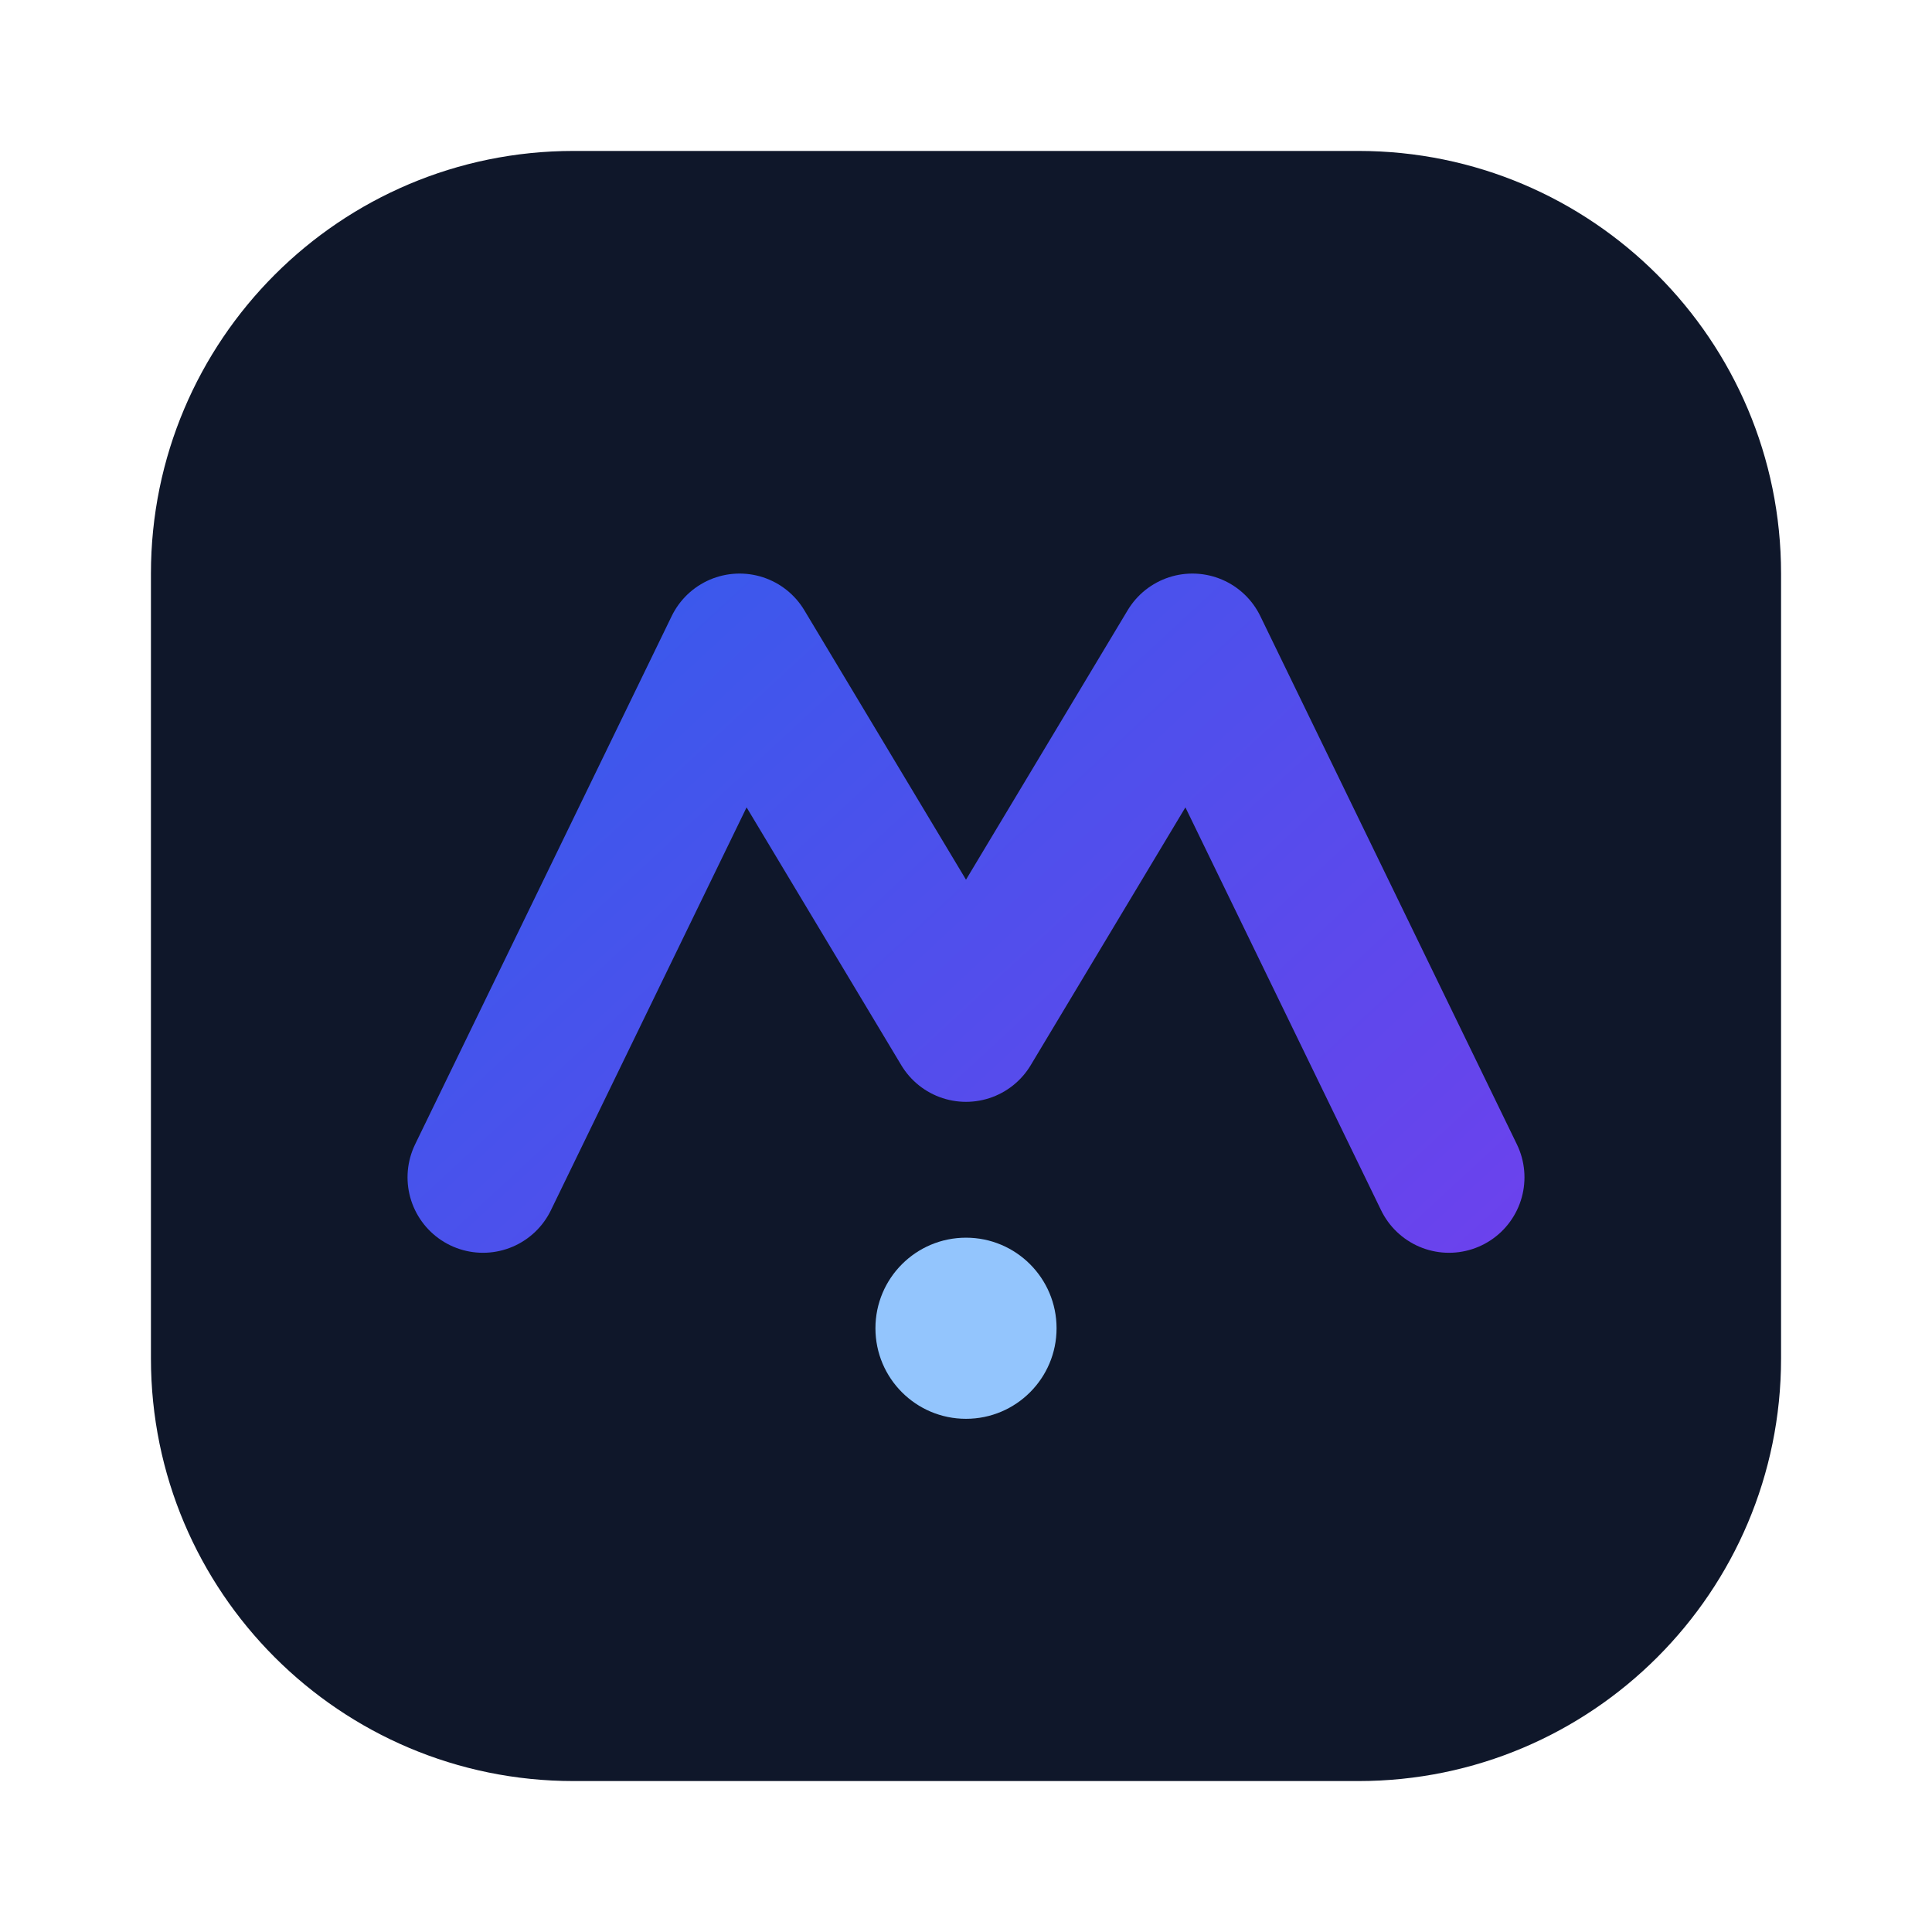
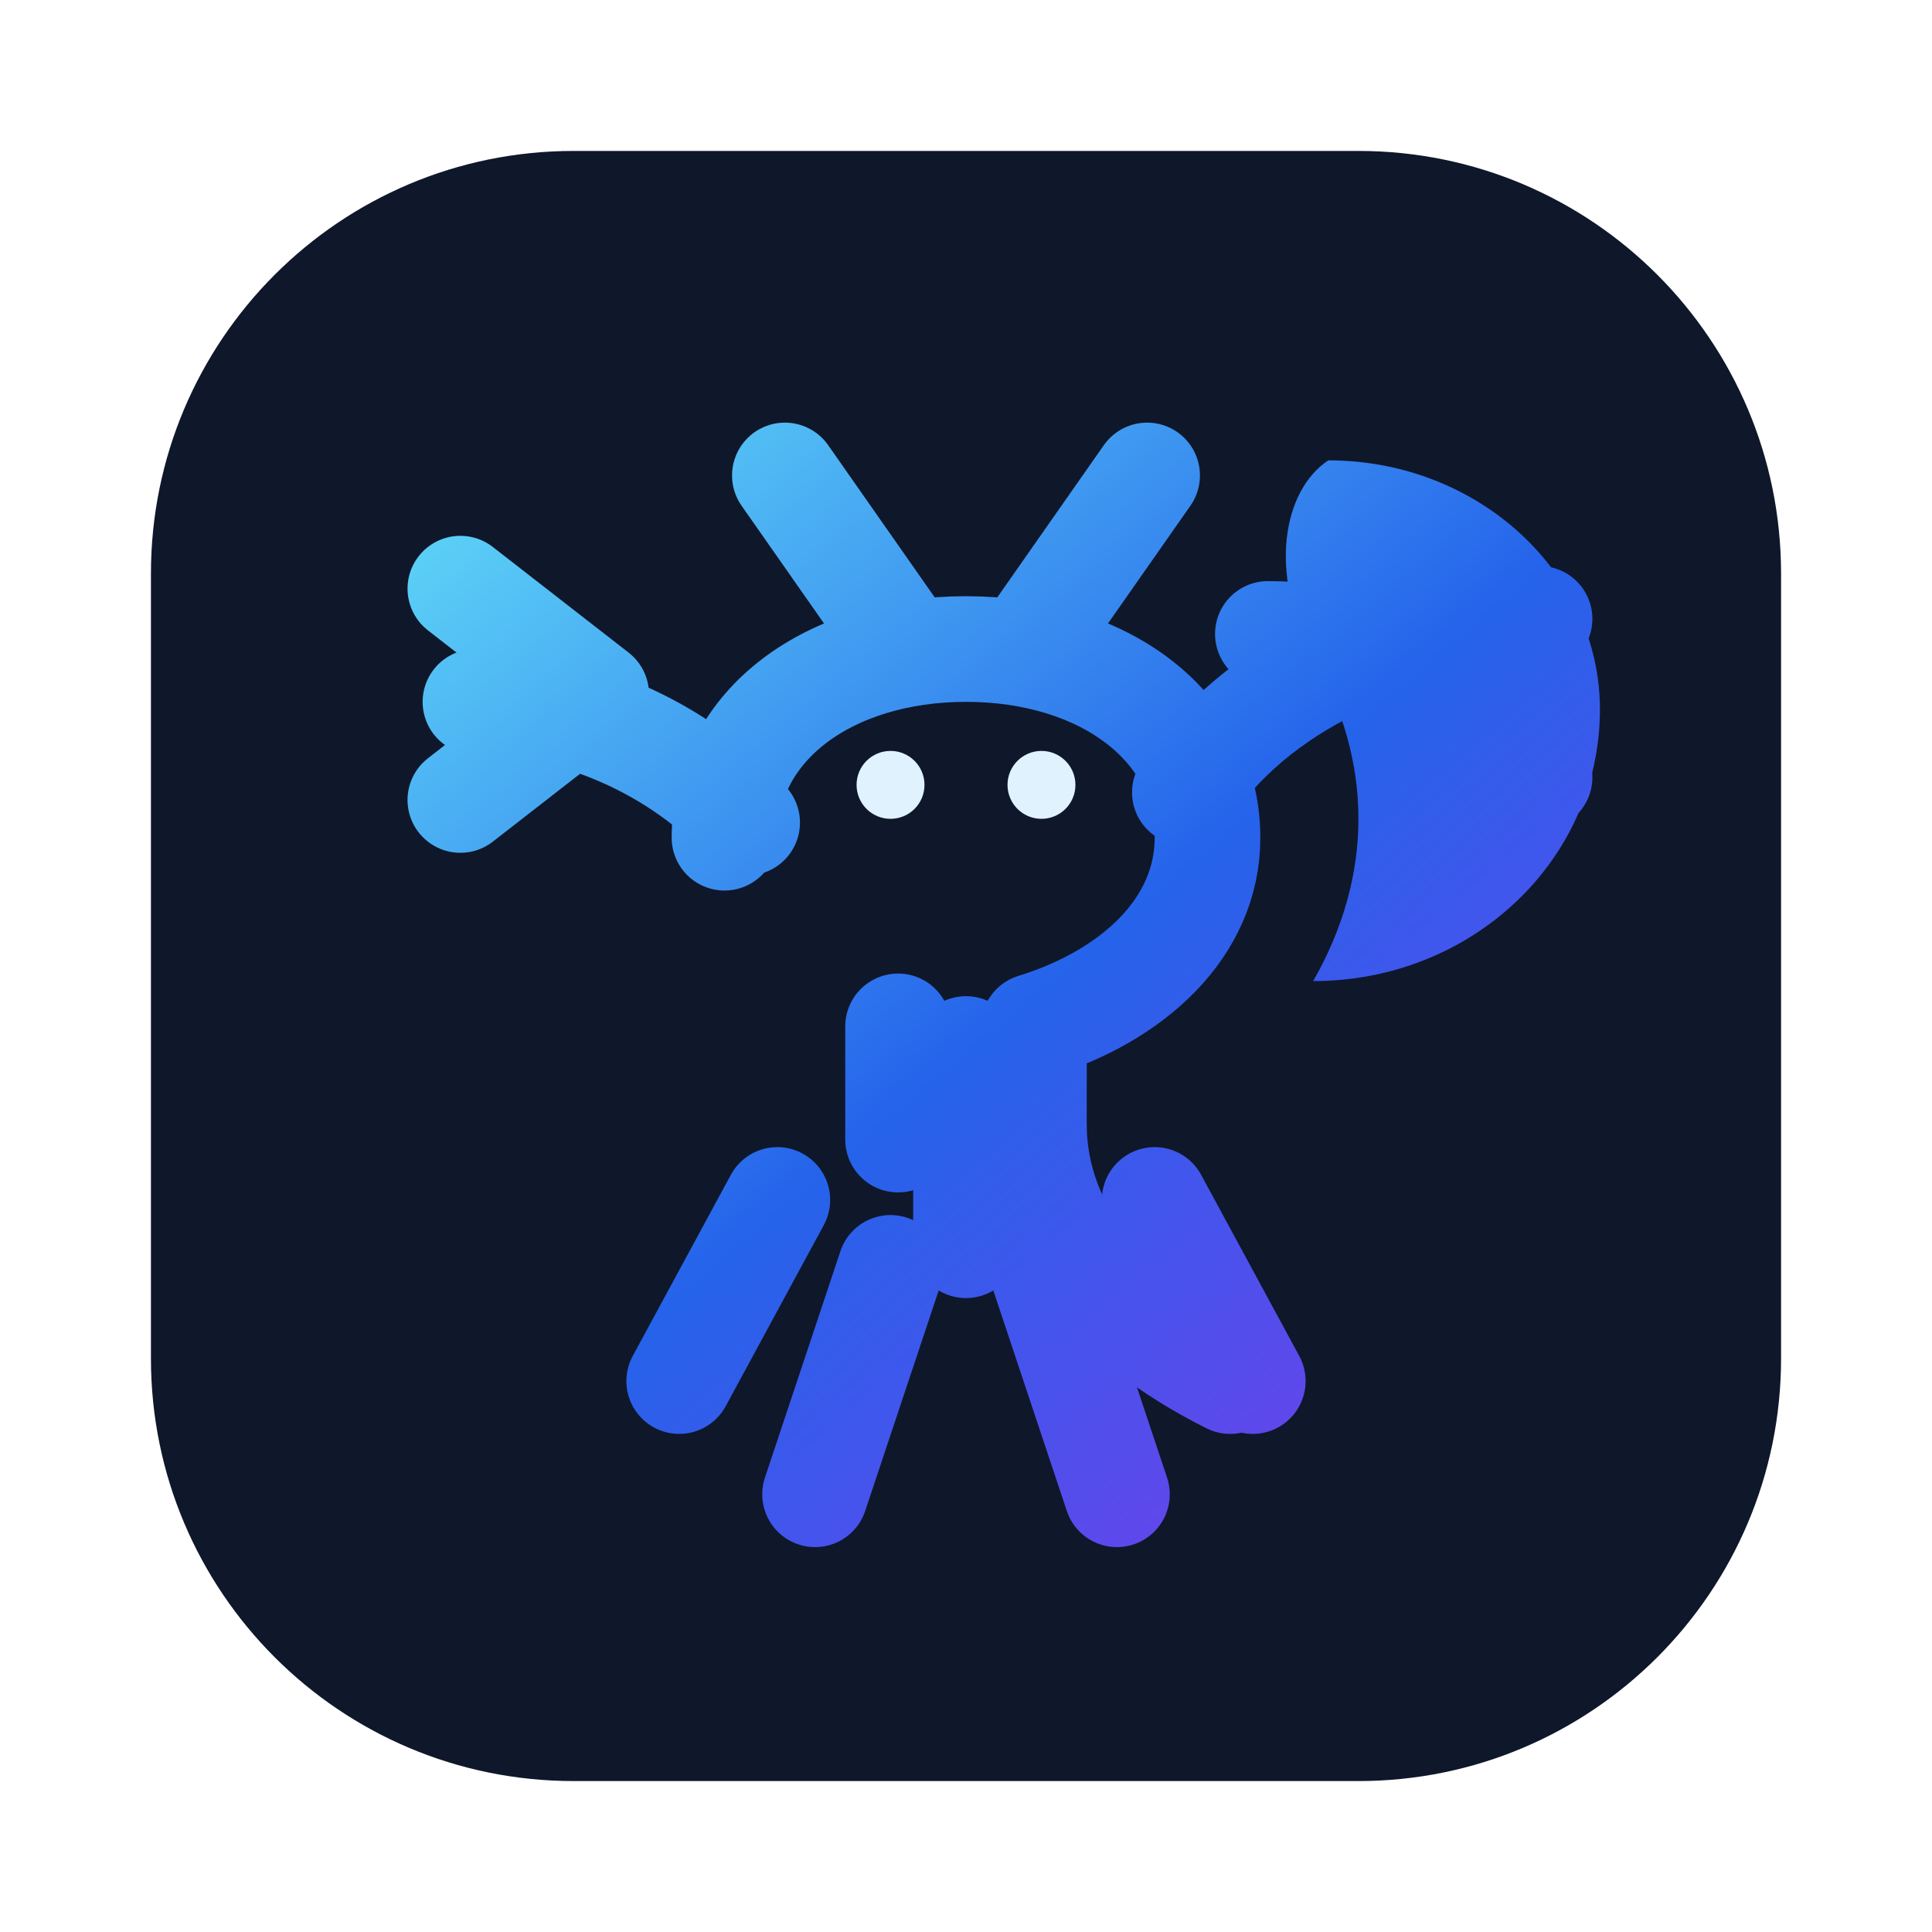
- <svg xmlns="http://www.w3.org/2000/svg" width="256" height="256" viewBox="0 0 256 256" fill="none">
+ <svg xmlns="http://www.w3.org/2000/svg" width="256" height="256" viewBox="0 0 256 256" fill="none" role="img" aria-labelledby="title desc">
  <defs>
-     <linearGradient id="g" x1="40" y1="36" x2="210" y2="220" gradientUnits="userSpaceOnUse">
-       <stop stop-color="#2563EB" />
+     <linearGradient id="acme-claw-gradient" x1="56" y1="44" x2="196" y2="210" gradientUnits="userSpaceOnUse">
+       <stop stop-color="#67E8F9" />
+       <stop offset="0.55" stop-color="#2563EB" />
      <stop offset="1" stop-color="#7C3AED" />
    </linearGradient>
  </defs>
  <rect x="20" y="20" width="216" height="216" rx="56" fill="#0F172A" />
-   <path d="M64 156L98 86L128 136L158 86L192 156" stroke="url(#g)" stroke-width="20" stroke-linecap="round" stroke-linejoin="round" />
-   <circle cx="128" cy="176" r="12" fill="#93C5FD" />
+   <g stroke="url(#acme-claw-gradient)" stroke-width="14" stroke-linecap="round" stroke-linejoin="round">
+     <path d="M118 83L104 63" />
+     <path d="M138 83L152 63" />
+     <path d="M96 111C96 96 110 86 128 86C146 86 160 96 160 111C160 123 150 132 137 136V149C137 163 147 175 163 183" />
+     <path d="M119 136V151" />
+     <path d="M128 139V165" />
+     <path d="M103 159L90 183" />
+     <path d="M118 168L108 198" />
+     <path d="M138 168L148 198" />
+     <path d="M153 159L166 183" />
+     <path d="M99 109C90 99 76 93 63 93" />
+     <path d="M61 78L79 92L61 106" />
+     <path d="M157 105C166 91 185 82 204 82" />
+     <path d="M176 61C196 61 212 76 212 94C212 114 195 130 174 130C182 116 182 101 174 87C168 76 170 65 176 61Z" fill="url(#acme-claw-gradient)" stroke="none" />
+     <path d="M168 84C184 84 196 92 204 103" />
+   </g>
+   <circle cx="118" cy="104" r="4.5" fill="#E0F2FE" />
+   <circle cx="138" cy="104" r="4.5" fill="#E0F2FE" />
</svg>
